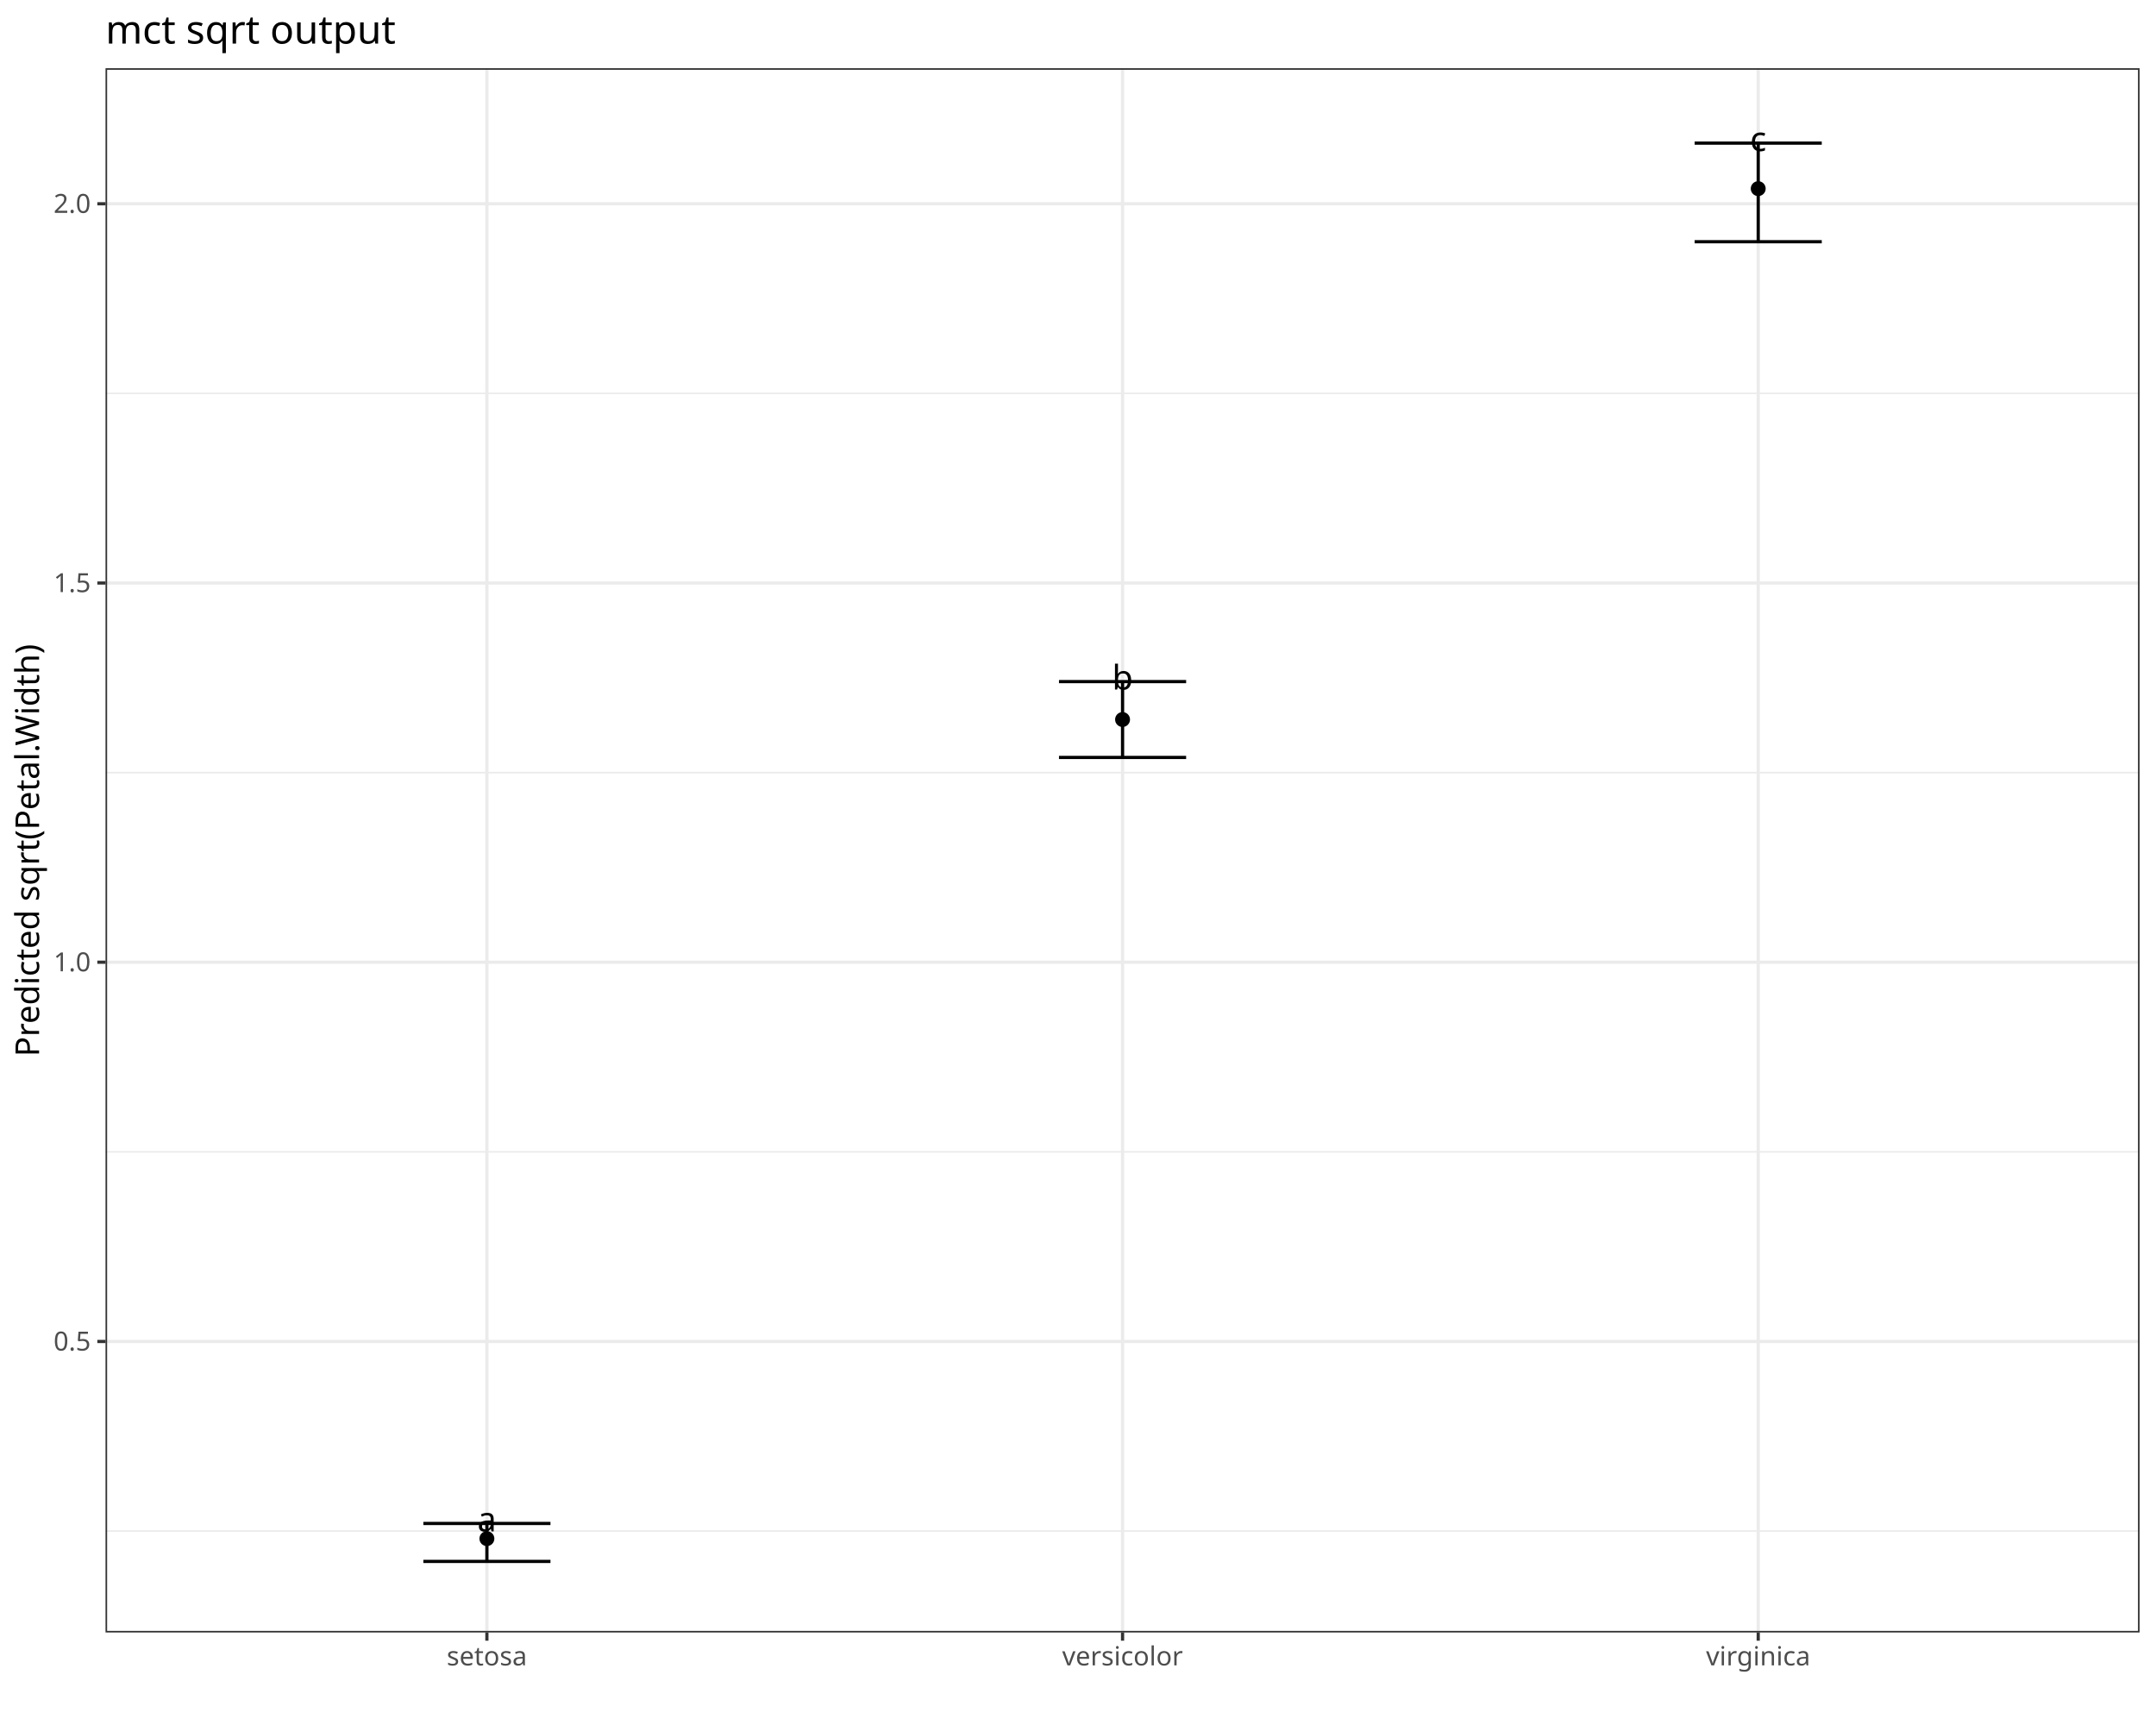
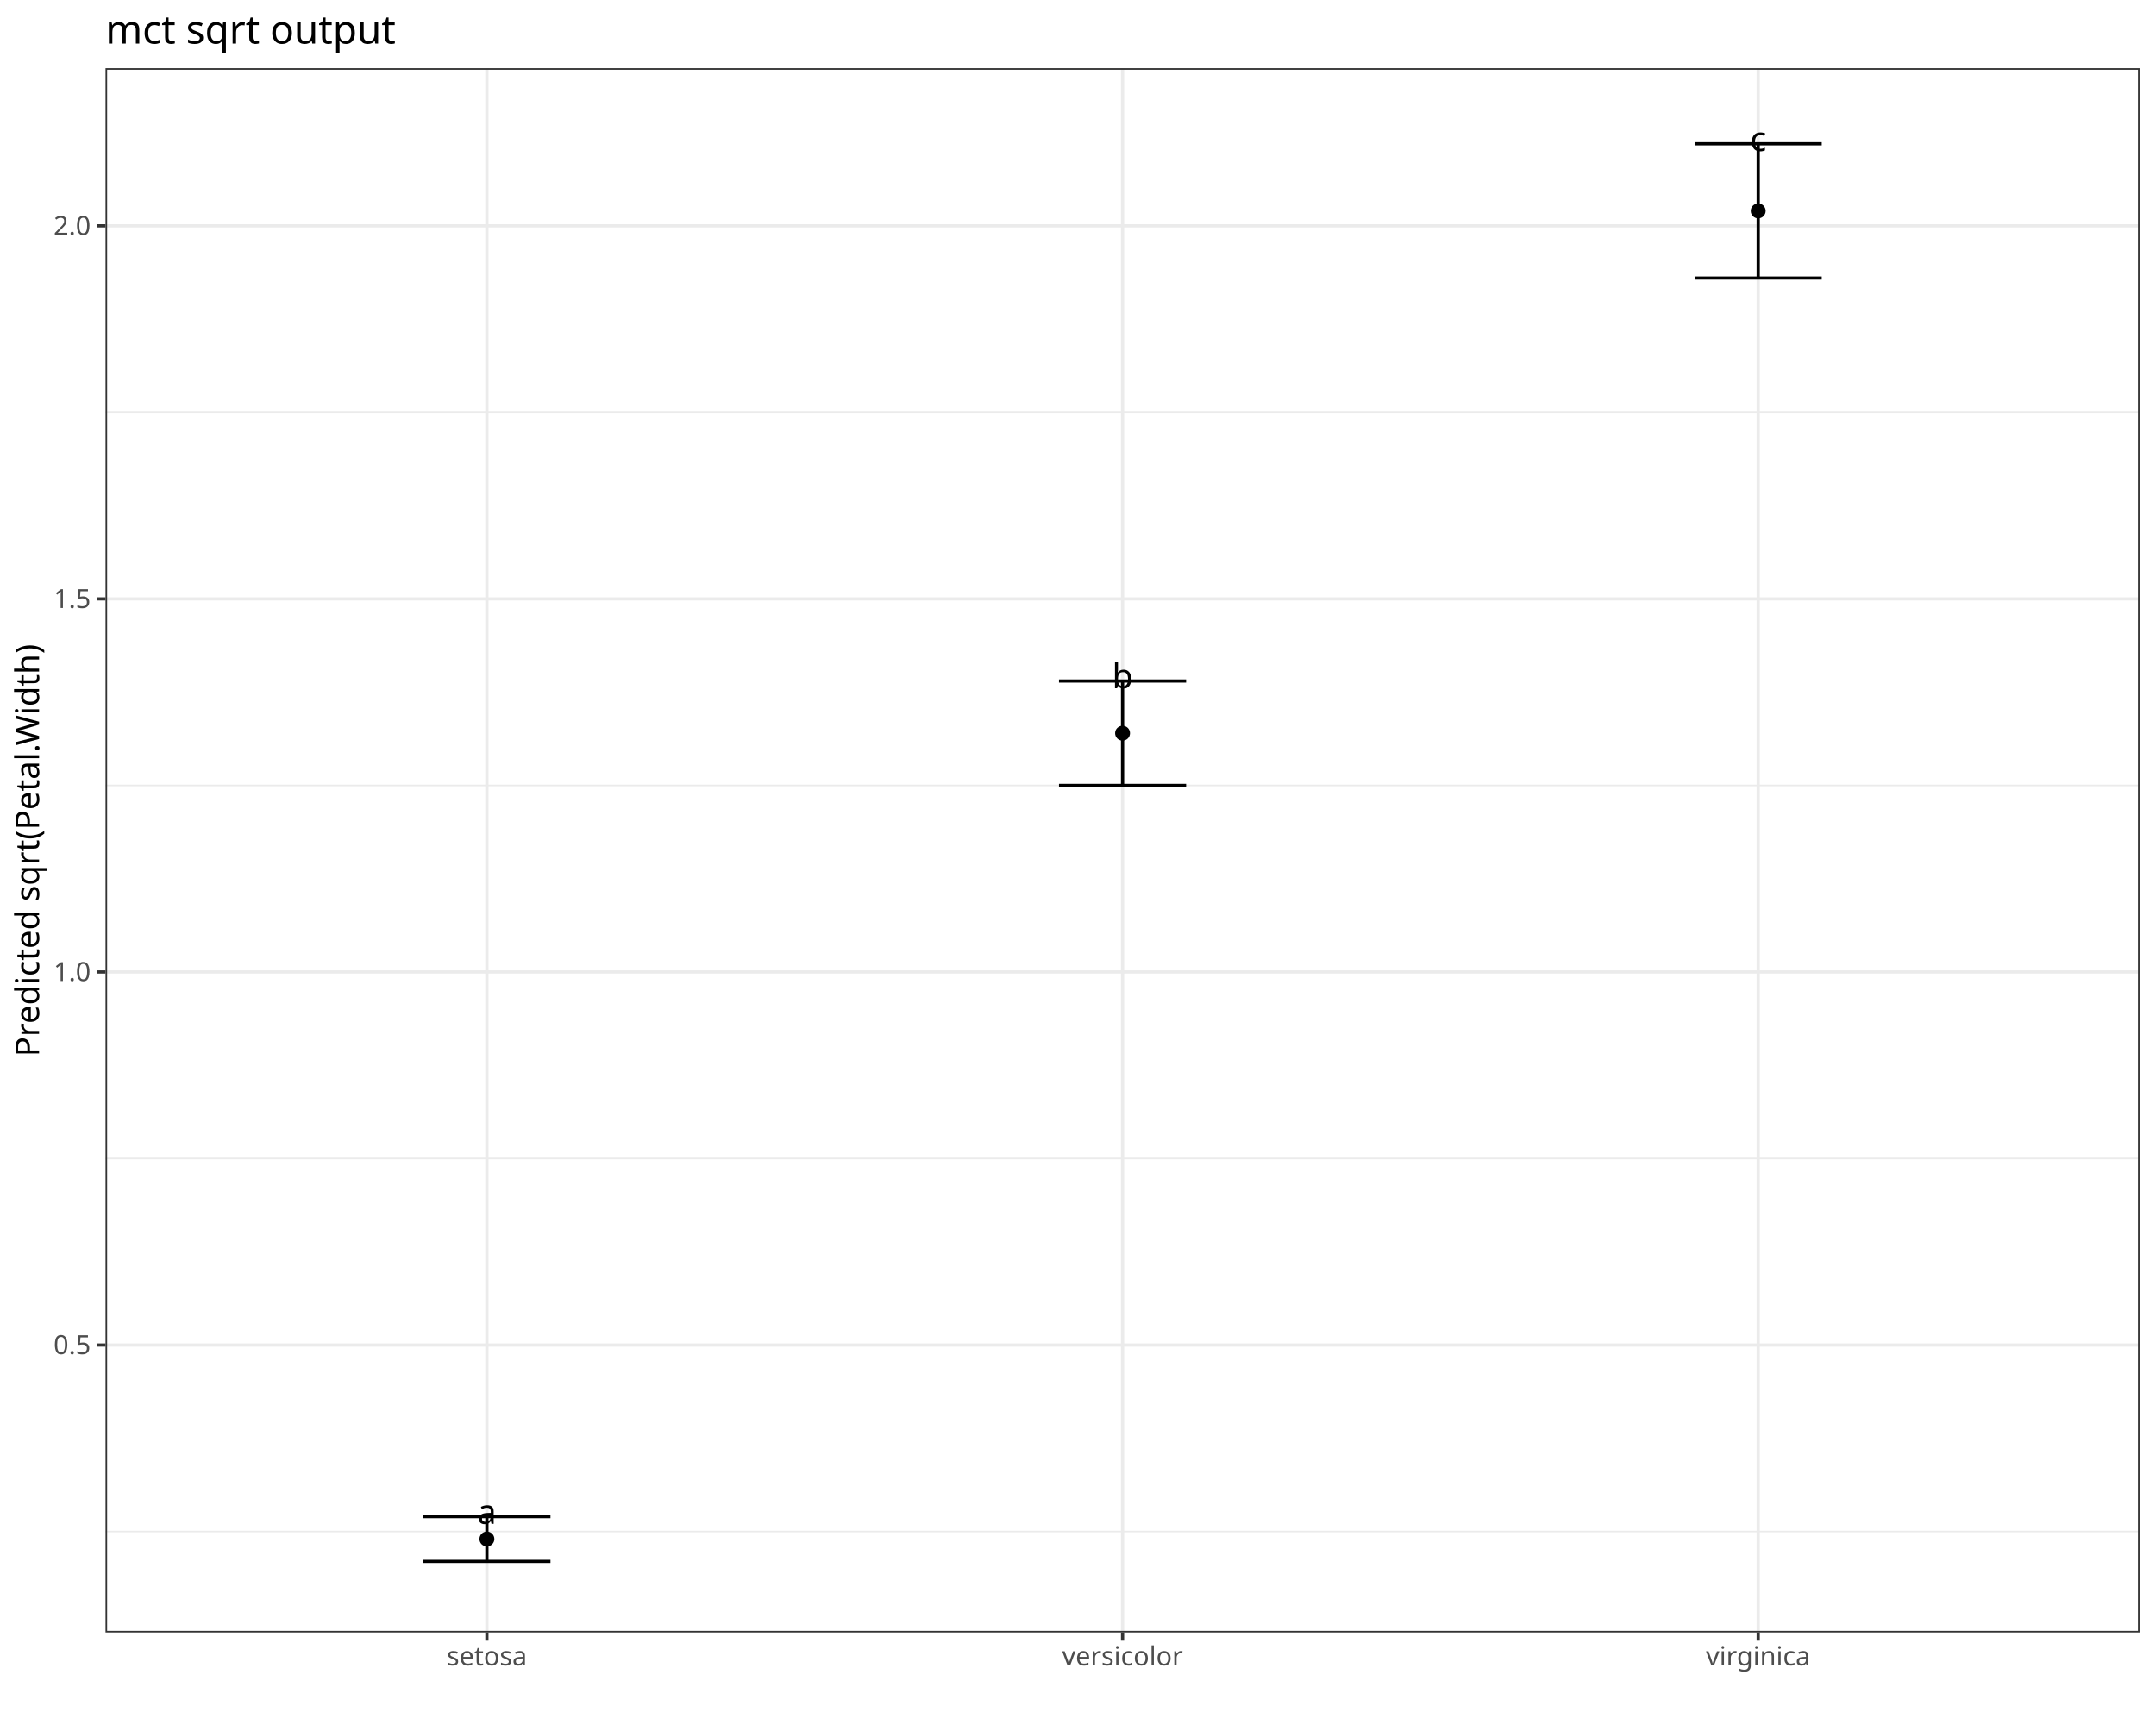
<svg xmlns="http://www.w3.org/2000/svg" class="svglite" data-engine-version="2.0" width="720.00pt" height="576.00pt" viewBox="0 0 720.00 576.00">
  <defs>
    <style type="text/css">
    .svglite line, .svglite polyline, .svglite polygon, .svglite path, .svglite rect, .svglite circle {
      fill: none;
      stroke: #000000;
      stroke-linecap: round;
      stroke-linejoin: round;
      stroke-miterlimit: 10.00;
    }
  </style>
  </defs>
  <rect width="100%" height="100%" style="stroke: none; fill: #FFFFFF;" />
  <defs>
    <clipPath id="cpMC4wMHw3MjAuMDB8MC4wMHw1NzYuMDA=">
      <rect x="0.00" y="0.00" width="720.00" height="576.00" />
    </clipPath>
  </defs>
  <g clip-path="url(#cpMC4wMHw3MjAuMDB8MC4wMHw1NzYuMDA=)">
    <rect x="0.00" y="0.00" width="720.00" height="576.00" style="stroke-width: 1.07; stroke: #FFFFFF; fill: #FFFFFF;" />
  </g>
  <defs>
    <clipPath id="cpMzUuMjR8NzE0LjUyfDIyLjc4fDU0NS4xMQ==">
      <rect x="35.24" y="22.78" width="679.28" height="522.33" />
    </clipPath>
  </defs>
  <g clip-path="url(#cpMzUuMjR8NzE0LjUyfDIyLjc4fDU0NS4xMQ==)">
    <rect x="35.24" y="22.78" width="679.28" height="522.33" style="stroke-width: 1.07; stroke: none; fill: #FFFFFF;" />
-     <polyline points="35.24,511.24 714.52,511.24 " style="stroke-width: 0.53; stroke: #EBEBEB; stroke-linecap: butt;" />
-     <polyline points="35.24,384.62 714.52,384.62 " style="stroke-width: 0.53; stroke: #EBEBEB; stroke-linecap: butt;" />
-     <polyline points="35.24,257.99 714.52,257.99 " style="stroke-width: 0.53; stroke: #EBEBEB; stroke-linecap: butt;" />
-     <polyline points="35.24,131.36 714.52,131.36 " style="stroke-width: 0.53; stroke: #EBEBEB; stroke-linecap: butt;" />
-     <polyline points="35.24,447.93 714.52,447.93 " style="stroke-width: 1.07; stroke: #EBEBEB; stroke-linecap: butt;" />
-     <polyline points="35.24,321.30 714.52,321.30 " style="stroke-width: 1.07; stroke: #EBEBEB; stroke-linecap: butt;" />
-     <polyline points="35.24,194.68 714.52,194.68 " style="stroke-width: 1.07; stroke: #EBEBEB; stroke-linecap: butt;" />
-     <polyline points="35.24,68.05 714.52,68.05 " style="stroke-width: 1.07; stroke: #EBEBEB; stroke-linecap: butt;" />
+     <polyline points="35.24,511.40 714.52,511.40 " style="stroke-width: 0.53; stroke: #EBEBEB; stroke-linecap: butt;" />
+     <polyline points="35.24,386.84 714.52,386.84 " style="stroke-width: 0.53; stroke: #EBEBEB; stroke-linecap: butt;" />
+     <polyline points="35.24,262.27 714.52,262.27 " style="stroke-width: 0.53; stroke: #EBEBEB; stroke-linecap: butt;" />
+     <polyline points="35.24,137.71 714.52,137.71 " style="stroke-width: 0.53; stroke: #EBEBEB; stroke-linecap: butt;" />
+     <polyline points="35.24,449.12 714.52,449.12 " style="stroke-width: 1.07; stroke: #EBEBEB; stroke-linecap: butt;" />
+     <polyline points="35.24,324.56 714.52,324.56 " style="stroke-width: 1.07; stroke: #EBEBEB; stroke-linecap: butt;" />
+     <polyline points="35.24,199.99 714.52,199.99 " style="stroke-width: 1.07; stroke: #EBEBEB; stroke-linecap: butt;" />
+     <polyline points="35.24,75.42 714.52,75.42 " style="stroke-width: 1.07; stroke: #EBEBEB; stroke-linecap: butt;" />
    <polyline points="162.60,545.11 162.60,22.78 " style="stroke-width: 1.07; stroke: #EBEBEB; stroke-linecap: butt;" />
    <polyline points="374.88,545.11 374.88,22.78 " style="stroke-width: 1.07; stroke: #EBEBEB; stroke-linecap: butt;" />
    <polyline points="587.16,545.11 587.16,22.78 " style="stroke-width: 1.07; stroke: #EBEBEB; stroke-linecap: butt;" />
-     <circle cx="162.60" cy="513.77" r="2.49" style="stroke-width: 0.71; stroke: none; fill: #000000;" />
-     <circle cx="374.88" cy="240.26" r="2.49" style="stroke-width: 0.71; stroke: none; fill: #000000;" />
-     <circle cx="587.16" cy="62.99" r="2.49" style="stroke-width: 0.71; stroke: none; fill: #000000;" />
-     <polyline points="141.38,508.71 183.83,508.71 " style="stroke-width: 1.07; stroke-linecap: butt;" />
-     <polyline points="162.60,508.71 162.60,521.37 " style="stroke-width: 1.07; stroke-linecap: butt;" />
+     <circle cx="162.60" cy="513.90" r="2.49" style="stroke-width: 0.71; stroke: none; fill: #000000;" />
+     <circle cx="374.88" cy="244.83" r="2.49" style="stroke-width: 0.71; stroke: none; fill: #000000;" />
+     <circle cx="587.16" cy="70.44" r="2.49" style="stroke-width: 0.71; stroke: none; fill: #000000;" />
+     <polyline points="141.38,506.42 183.83,506.42 " style="stroke-width: 1.07; stroke-linecap: butt;" />
+     <polyline points="162.60,506.42 162.60,521.37 " style="stroke-width: 1.07; stroke-linecap: butt;" />
    <polyline points="141.38,521.37 183.83,521.37 " style="stroke-width: 1.07; stroke-linecap: butt;" />
-     <polyline points="353.65,227.60 396.11,227.60 " style="stroke-width: 1.07; stroke-linecap: butt;" />
-     <polyline points="374.88,227.60 374.88,252.92 " style="stroke-width: 1.07; stroke-linecap: butt;" />
-     <polyline points="353.65,252.92 396.11,252.92 " style="stroke-width: 1.07; stroke-linecap: butt;" />
-     <polyline points="565.93,47.79 608.38,47.79 " style="stroke-width: 1.07; stroke-linecap: butt;" />
-     <polyline points="587.16,47.79 587.16,80.71 " style="stroke-width: 1.07; stroke-linecap: butt;" />
-     <polyline points="565.93,80.71 608.38,80.71 " style="stroke-width: 1.07; stroke-linecap: butt;" />
-     <text x="162.60" y="511.36" text-anchor="middle" style="font-size: 11.38px; font-family: sans;" textLength="6.33px" lengthAdjust="spacingAndGlyphs">a</text>
-     <text x="374.88" y="230.25" text-anchor="middle" style="font-size: 11.38px; font-family: sans;" textLength="6.33px" lengthAdjust="spacingAndGlyphs">b</text>
+     <polyline points="353.65,227.40 396.11,227.40 " style="stroke-width: 1.07; stroke-linecap: butt;" />
+     <polyline points="374.88,227.40 374.88,262.27 " style="stroke-width: 1.07; stroke-linecap: butt;" />
+     <polyline points="353.65,262.27 396.11,262.27 " style="stroke-width: 1.07; stroke-linecap: butt;" />
+     <polyline points="565.93,48.02 608.38,48.02 " style="stroke-width: 1.07; stroke-linecap: butt;" />
+     <polyline points="587.16,48.02 587.16,92.86 " style="stroke-width: 1.07; stroke-linecap: butt;" />
+     <polyline points="565.93,92.86 608.38,92.86 " style="stroke-width: 1.07; stroke-linecap: butt;" />
+     <text x="162.60" y="508.84" text-anchor="middle" style="font-size: 11.38px; font-family: sans;" textLength="6.33px" lengthAdjust="spacingAndGlyphs">a</text>
+     <text x="374.88" y="229.82" text-anchor="middle" style="font-size: 11.38px; font-family: sans;" textLength="6.33px" lengthAdjust="spacingAndGlyphs">b</text>
    <text x="587.16" y="50.44" text-anchor="middle" style="font-size: 11.38px; font-family: sans;" textLength="5.70px" lengthAdjust="spacingAndGlyphs">c</text>
    <rect x="35.24" y="22.78" width="679.28" height="522.33" style="stroke-width: 1.07; stroke: #333333;" />
  </g>
  <g clip-path="url(#cpMC4wMHw3MjAuMDB8MC4wMHw1NzYuMDA=)">
-     <text x="30.31" y="450.96" text-anchor="end" style="font-size: 8.80px; fill: #4D4D4D; font-family: sans;" textLength="12.23px" lengthAdjust="spacingAndGlyphs">0.5</text>
-     <text x="30.31" y="324.33" text-anchor="end" style="font-size: 8.80px; fill: #4D4D4D; font-family: sans;" textLength="12.23px" lengthAdjust="spacingAndGlyphs">1.0</text>
-     <text x="30.31" y="197.71" text-anchor="end" style="font-size: 8.80px; fill: #4D4D4D; font-family: sans;" textLength="12.23px" lengthAdjust="spacingAndGlyphs">1.5</text>
-     <text x="30.31" y="71.08" text-anchor="end" style="font-size: 8.80px; fill: #4D4D4D; font-family: sans;" textLength="12.23px" lengthAdjust="spacingAndGlyphs">2.0</text>
-     <polyline points="32.50,447.93 35.24,447.93 " style="stroke-width: 1.07; stroke: #333333; stroke-linecap: butt;" />
-     <polyline points="32.50,321.30 35.24,321.30 " style="stroke-width: 1.07; stroke: #333333; stroke-linecap: butt;" />
-     <polyline points="32.50,194.68 35.24,194.68 " style="stroke-width: 1.07; stroke: #333333; stroke-linecap: butt;" />
-     <polyline points="32.50,68.05 35.24,68.05 " style="stroke-width: 1.07; stroke: #333333; stroke-linecap: butt;" />
+     <text x="30.31" y="452.15" text-anchor="end" style="font-size: 8.80px; fill: #4D4D4D; font-family: sans;" textLength="12.23px" lengthAdjust="spacingAndGlyphs">0.5</text>
+     <text x="30.31" y="327.58" text-anchor="end" style="font-size: 8.80px; fill: #4D4D4D; font-family: sans;" textLength="12.23px" lengthAdjust="spacingAndGlyphs">1.0</text>
+     <text x="30.31" y="203.02" text-anchor="end" style="font-size: 8.80px; fill: #4D4D4D; font-family: sans;" textLength="12.23px" lengthAdjust="spacingAndGlyphs">1.5</text>
+     <text x="30.31" y="78.45" text-anchor="end" style="font-size: 8.80px; fill: #4D4D4D; font-family: sans;" textLength="12.23px" lengthAdjust="spacingAndGlyphs">2.0</text>
+     <polyline points="32.50,449.12 35.24,449.12 " style="stroke-width: 1.07; stroke: #333333; stroke-linecap: butt;" />
+     <polyline points="32.50,324.56 35.24,324.56 " style="stroke-width: 1.07; stroke: #333333; stroke-linecap: butt;" />
+     <polyline points="32.50,199.99 35.24,199.99 " style="stroke-width: 1.07; stroke: #333333; stroke-linecap: butt;" />
+     <polyline points="32.50,75.42 35.24,75.42 " style="stroke-width: 1.07; stroke: #333333; stroke-linecap: butt;" />
    <polyline points="162.60,547.85 162.60,545.11 " style="stroke-width: 1.07; stroke: #333333; stroke-linecap: butt;" />
    <polyline points="374.88,547.85 374.88,545.11 " style="stroke-width: 1.07; stroke: #333333; stroke-linecap: butt;" />
    <polyline points="587.16,547.85 587.16,545.11 " style="stroke-width: 1.07; stroke: #333333; stroke-linecap: butt;" />
    <text x="162.60" y="556.10" text-anchor="middle" style="font-size: 8.80px; fill: #4D4D4D; font-family: sans;" textLength="25.94px" lengthAdjust="spacingAndGlyphs">setosa</text>
    <text x="374.88" y="556.10" text-anchor="middle" style="font-size: 8.80px; fill: #4D4D4D; font-family: sans;" textLength="37.66px" lengthAdjust="spacingAndGlyphs">versicolor</text>
    <text x="587.16" y="556.10" text-anchor="middle" style="font-size: 8.80px; fill: #4D4D4D; font-family: sans;" textLength="32.28px" lengthAdjust="spacingAndGlyphs">virginica</text>
    <text transform="translate(13.05,283.95) rotate(-90)" text-anchor="middle" style="font-size: 11.00px; font-family: sans;" textLength="131.45px" lengthAdjust="spacingAndGlyphs">Predicted sqrt(Petal.Width)</text>
    <text x="35.24" y="14.56" style="font-size: 13.20px; font-family: sans;" textLength="87.32px" lengthAdjust="spacingAndGlyphs">mct sqrt output</text>
  </g>
</svg>
